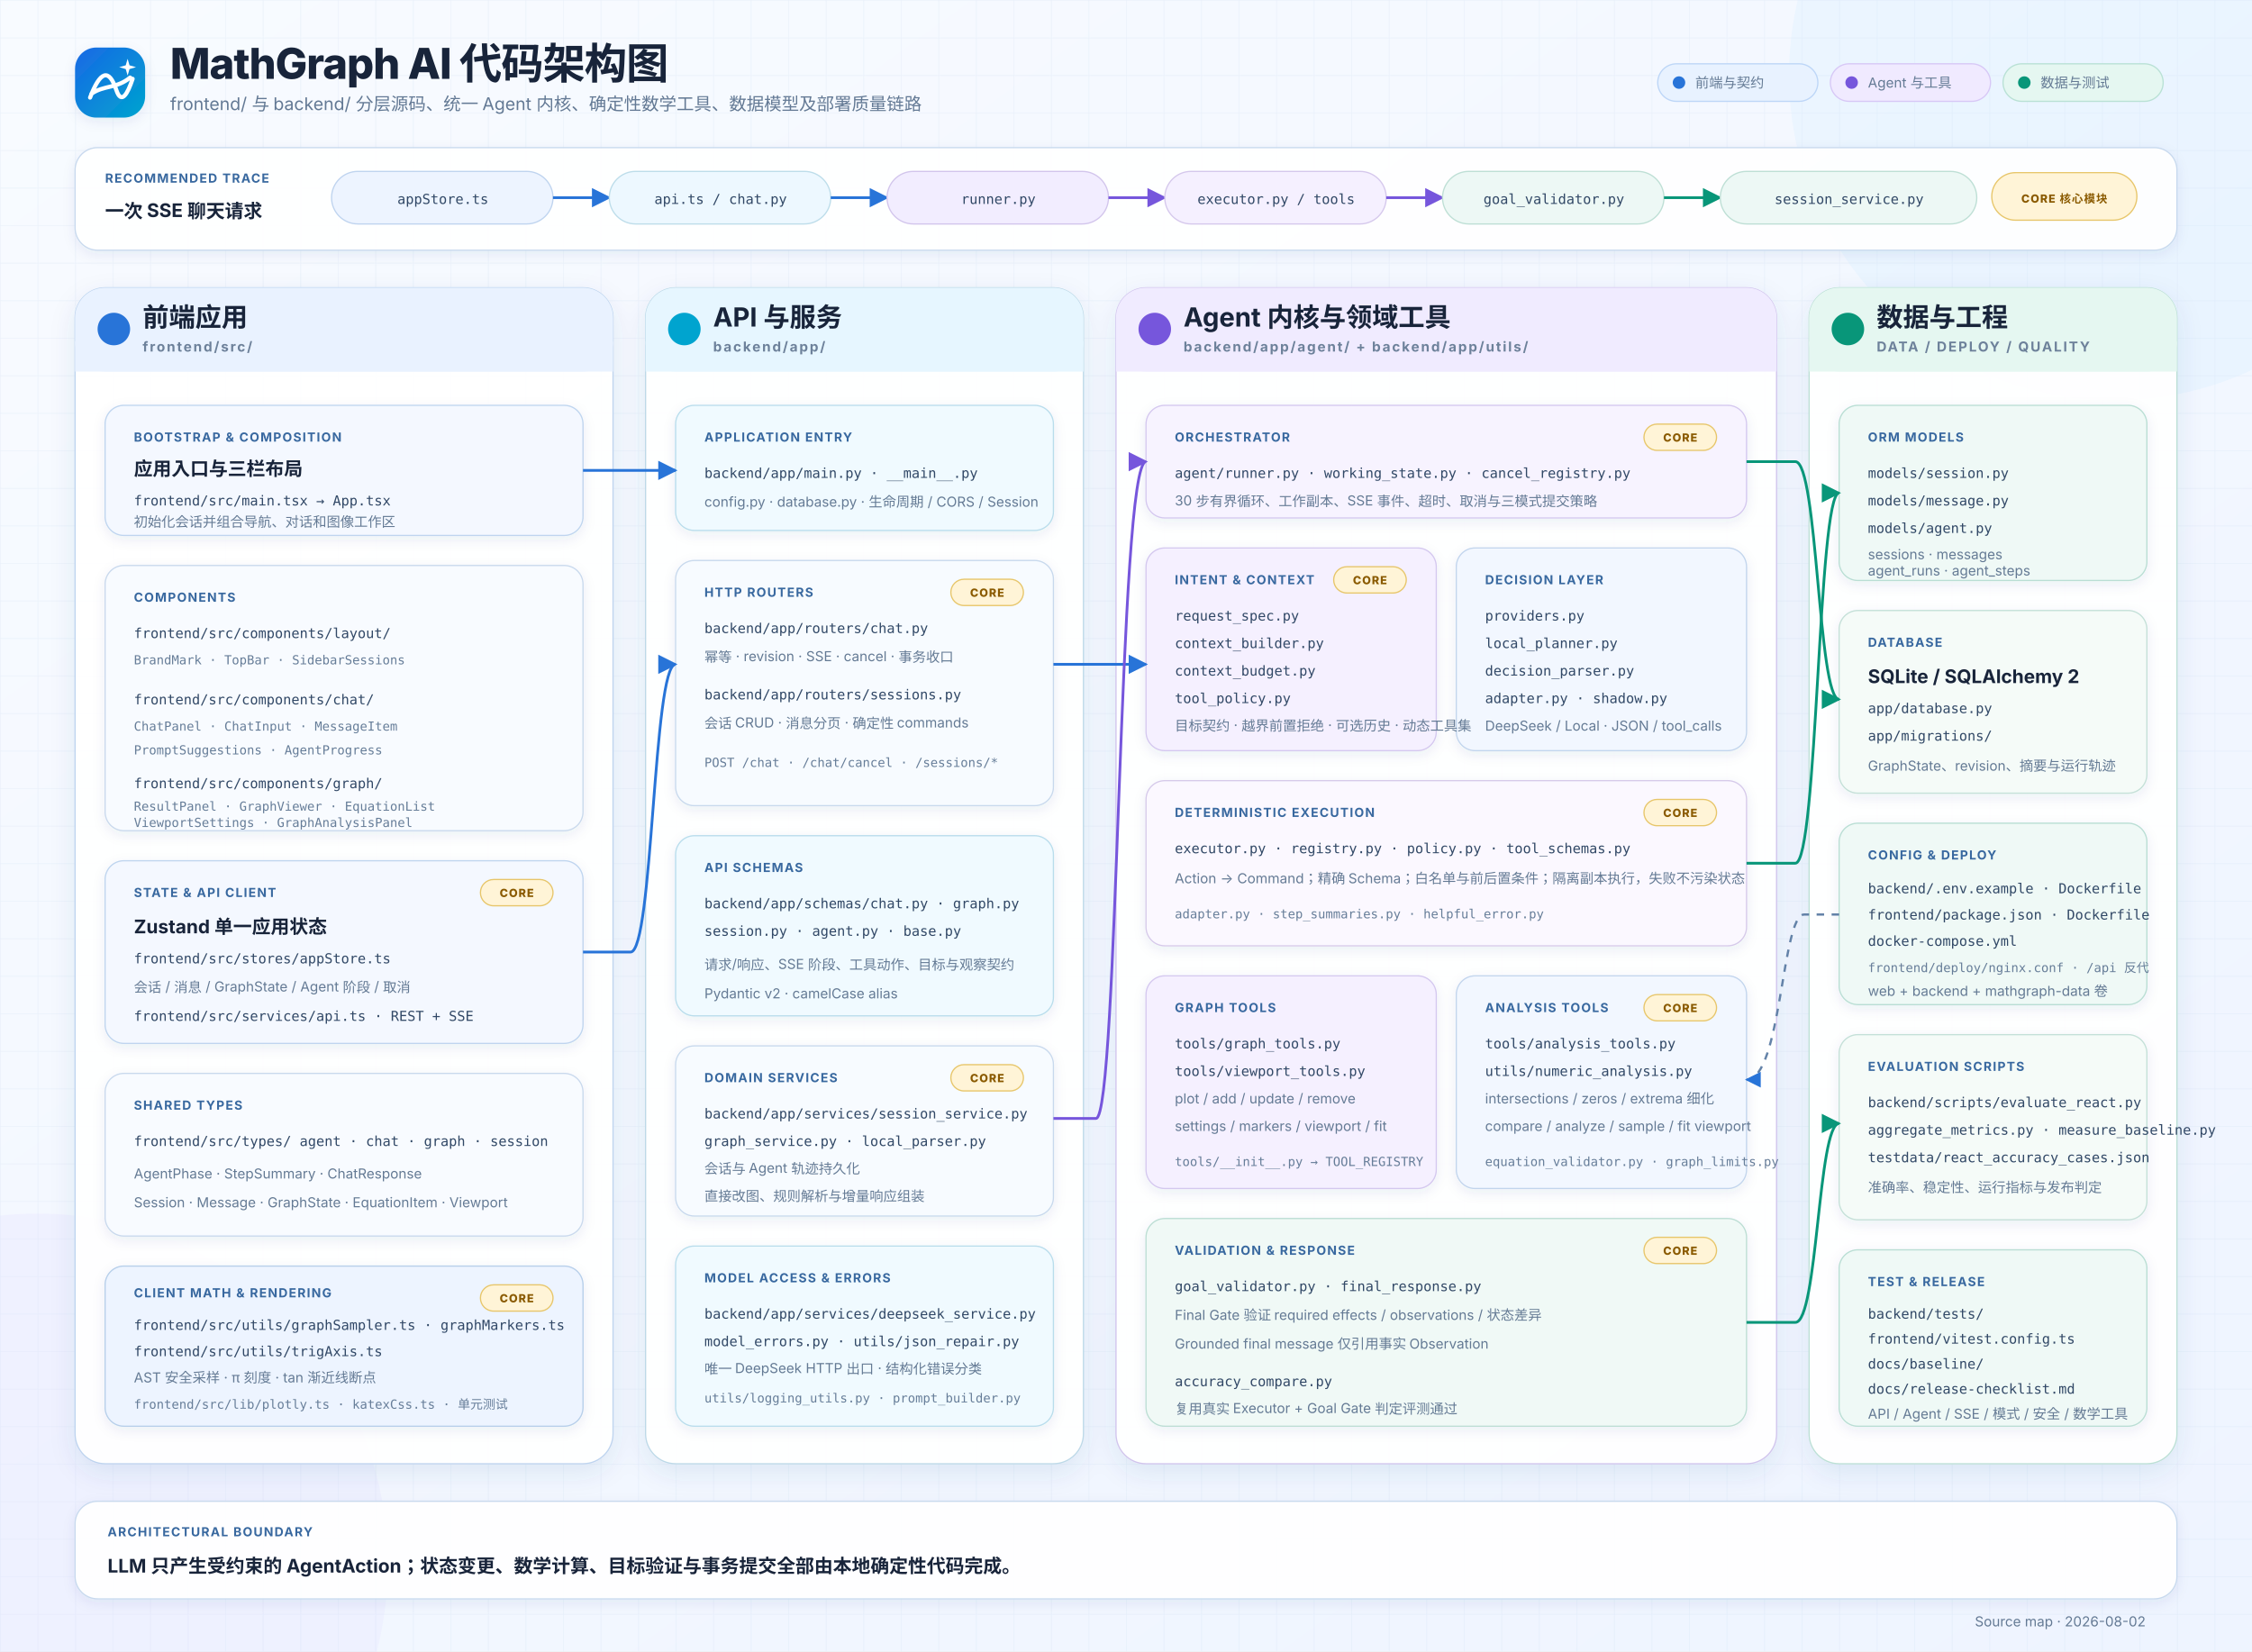
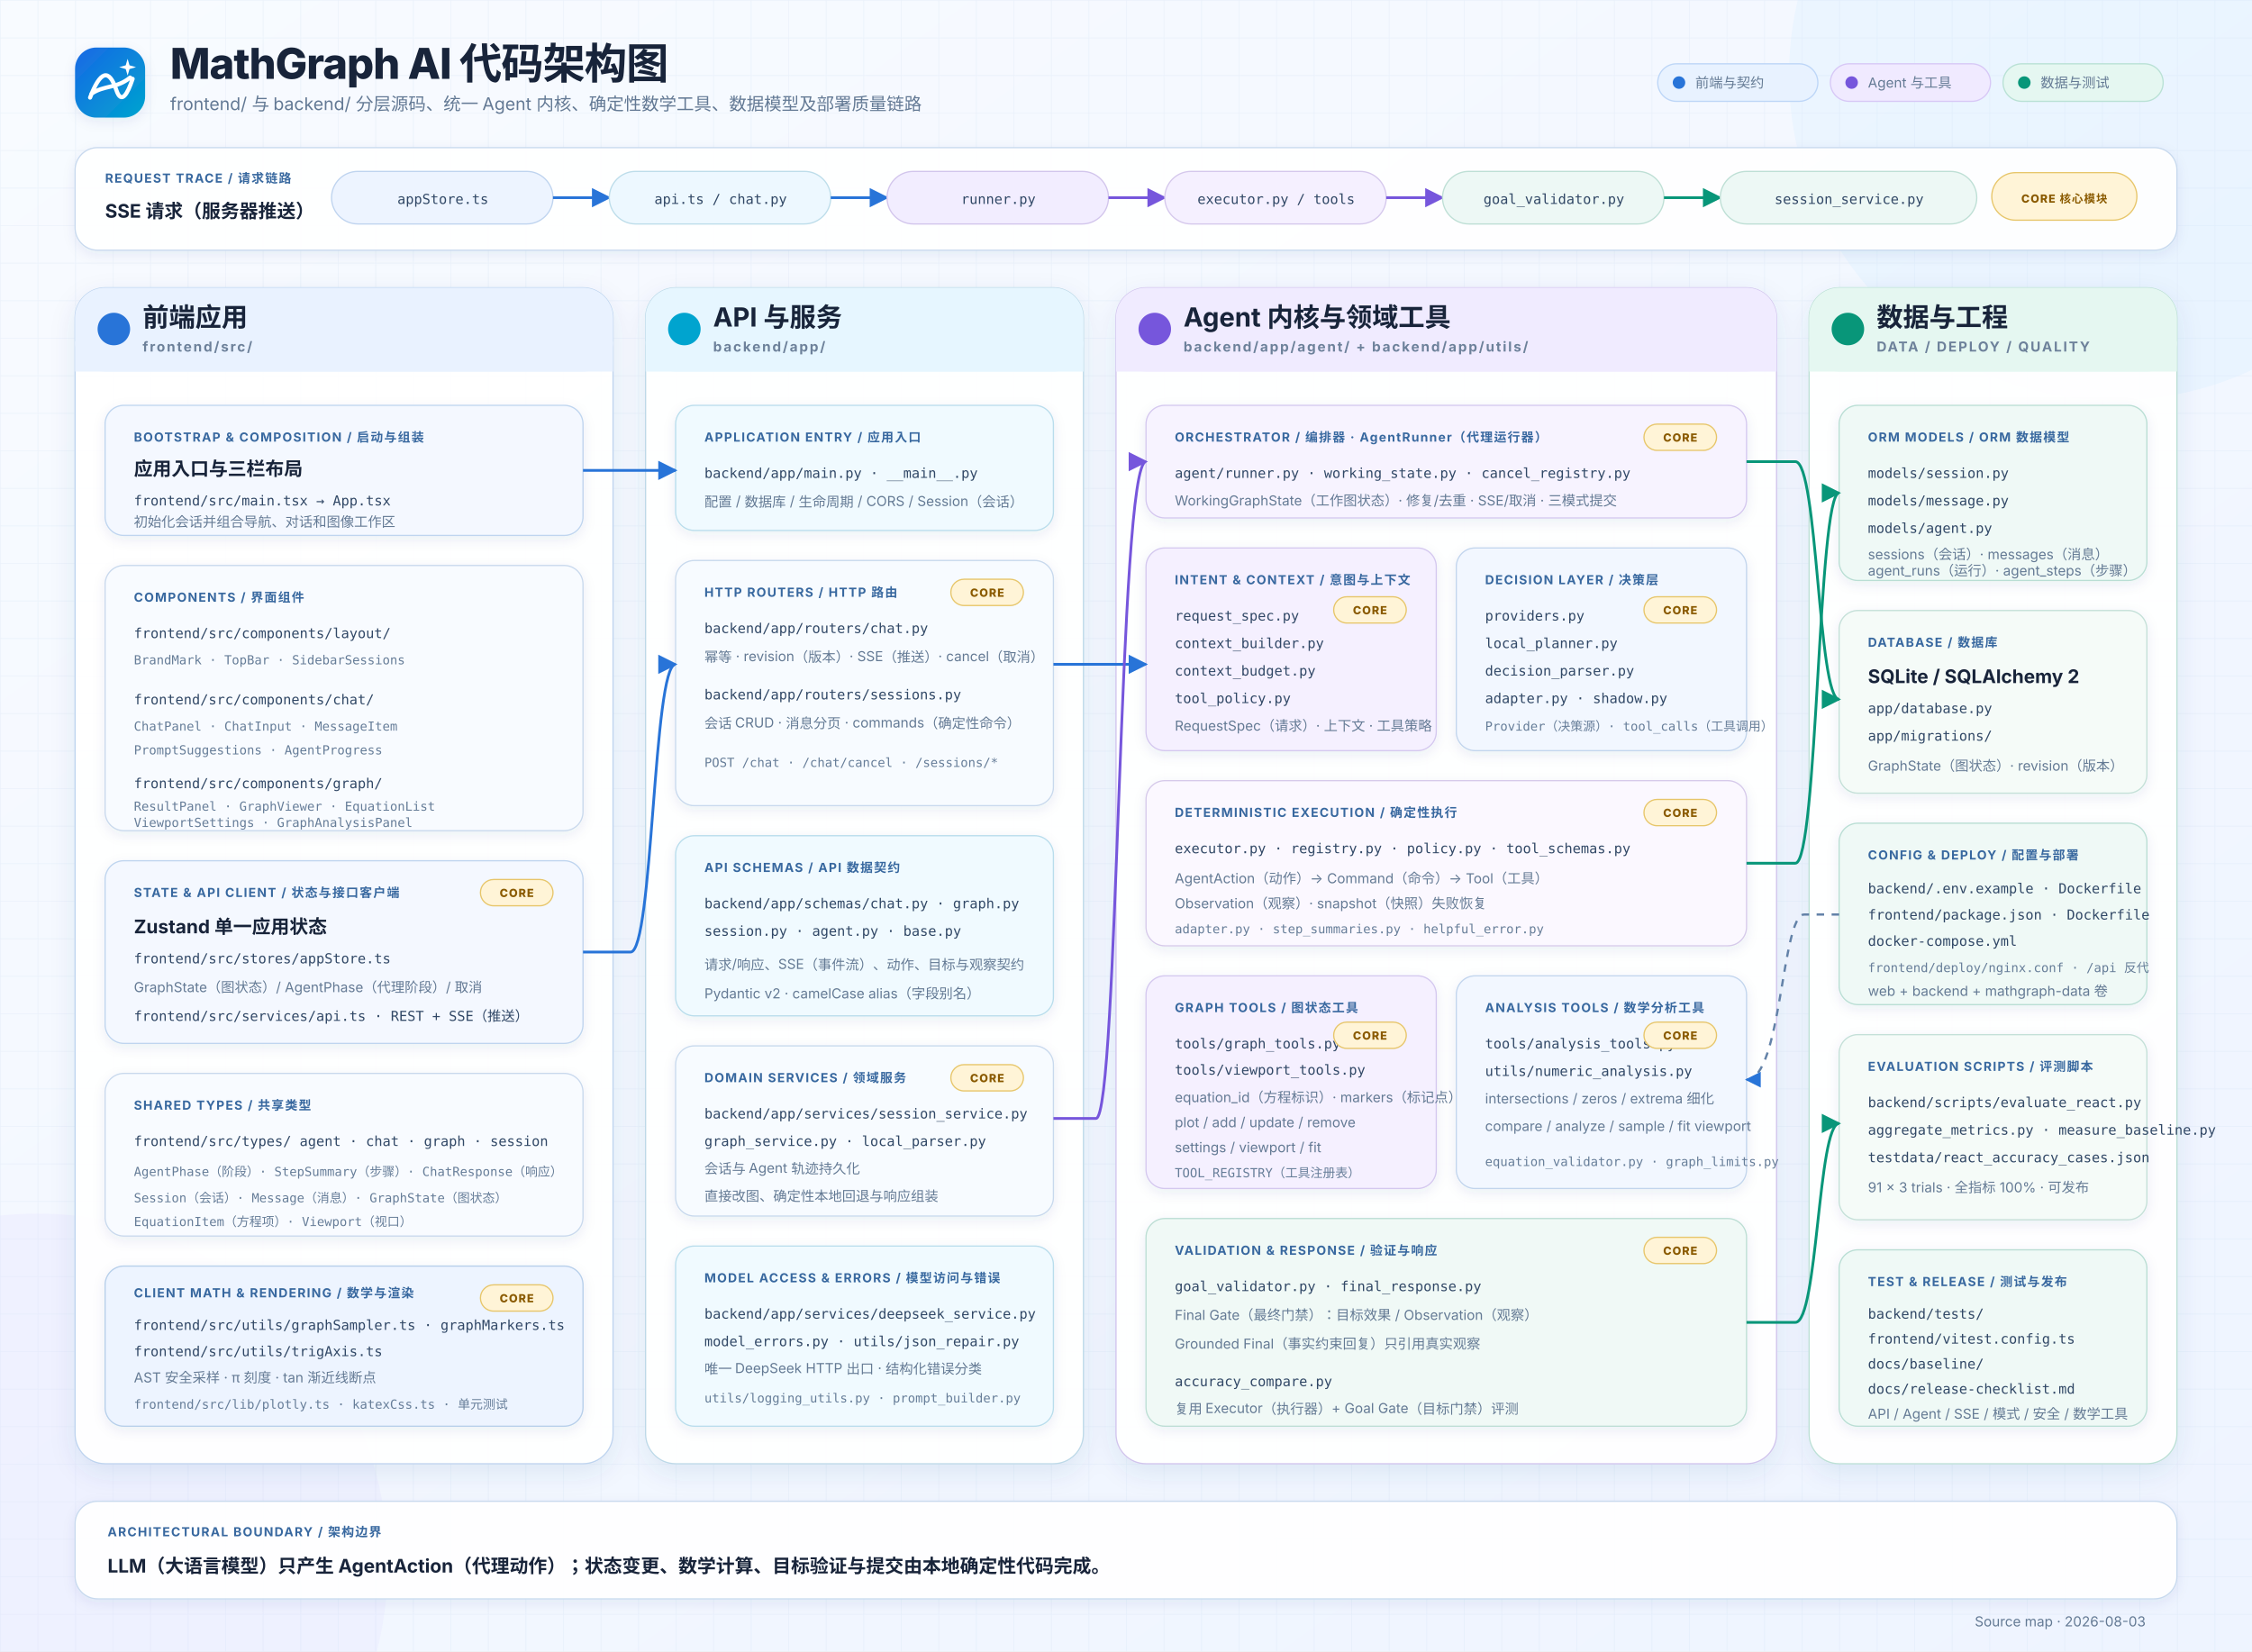
<svg xmlns="http://www.w3.org/2000/svg" width="1800" height="1320" viewBox="0 0 1800 1320" role="img" aria-labelledby="title desc">
  <defs>
    <linearGradient id="bg" x1="0" y1="0" x2="1" y2="1">
      <stop offset="0" stop-color="#f8fbff" />
      <stop offset="1" stop-color="#eef4ff" />
    </linearGradient>
    <linearGradient id="brand" x1="0" y1="0" x2="1" y2="1">
      <stop offset="0" stop-color="#1768e5" />
      <stop offset="1" stop-color="#00a4cf" />
    </linearGradient>
    <linearGradient id="purple" x1="0" y1="0" x2="1" y2="1">
      <stop offset="0" stop-color="#6847dc" />
      <stop offset="1" stop-color="#9b57e9" />
    </linearGradient>
    <pattern id="grid" width="30" height="30" patternUnits="userSpaceOnUse">
      <path d="M30 0H0V30" fill="none" stroke="#79a5dc" stroke-opacity=".09" />
    </pattern>
    <filter id="shadow" x="-20%" y="-20%" width="140%" height="140%">
      <feDropShadow dx="0" dy="7" stdDeviation="10" flood-color="#194a87" flood-opacity=".10" />
    </filter>
    <filter id="soft" x="-20%" y="-20%" width="140%" height="140%">
      <feDropShadow dx="0" dy="3" stdDeviation="5" flood-color="#194a87" flood-opacity=".08" />
    </filter>
    <marker id="arrowB" viewBox="0 0 10 10" refX="9" refY="5" markerWidth="7" markerHeight="7" orient="auto">
      <path d="M0 0 10 5 0 10Z" fill="#2874d8" />
    </marker>
    <marker id="arrowP" viewBox="0 0 10 10" refX="9" refY="5" markerWidth="7" markerHeight="7" orient="auto">
      <path d="M0 0 10 5 0 10Z" fill="#7656dc" />
    </marker>
    <marker id="arrowG" viewBox="0 0 10 10" refX="9" refY="5" markerWidth="7" markerHeight="7" orient="auto">
      <path d="M0 0 10 5 0 10Z" fill="#089679" />
    </marker>
    <style>
      text { font-family: Inter, "PingFang SC", "Microsoft YaHei", sans-serif; fill:#18243a; }
      .title { font-size:34px; font-weight:760; letter-spacing:-.02em; }
      .subtitle { font-size:14px; fill:#637994; }
      .panel { font-size:21px; font-weight:750; }
      .panel-en { font-size:11px; font-weight:700; letter-spacing:.12em; fill:#6d819a; }
      .node { font-size:15px; font-weight:730; }
      .file { font:500 11px "JetBrains Mono", Consolas, monospace; fill:#314866; }
      .file-small { font:500 10px "JetBrains Mono", Consolas, monospace; fill:#667d98; }
      .body { font-size:11px; fill:#647a94; }
      .caps { font-size:10px; font-weight:750; letter-spacing:.09em; fill:#38689f; }
      .core-tag { font-size:9px; font-weight:800; letter-spacing:.08em; fill:#8a5a00; }
      .white { fill:#fff; }
      .flow { fill:none; stroke:#2874d8; stroke-width:2.2; marker-end:url(#arrowB); }
      .flow-ai { fill:none; stroke:#7656dc; stroke-width:2.2; marker-end:url(#arrowP); }
      .flow-data { fill:none; stroke:#089679; stroke-width:2.2; marker-end:url(#arrowG); }
      .dash { fill:none; stroke:#6382a8; stroke-width:1.8; stroke-dasharray:6 6; marker-end:url(#arrowB); }
    </style>
  </defs>
  <rect width="1800" height="1320" fill="url(#bg)" />
  <rect width="1800" height="1320" fill="url(#grid)" />
  <circle cx="1690" cy="60" r="260" fill="#cce9ff" opacity=".24" />
  <circle cx="30" cy="1250" r="280" fill="#ded8ff" opacity=".20" />
  <g transform="translate(60 38)">
    <rect width="56" height="56" rx="17" fill="url(#brand)" filter="url(#soft)" />
    <path d="M12 40c8-21 15-24 21-6 4 12 9 3 13-9M13 37c10-7 20-4 31-13" fill="none" stroke="#fff" stroke-width="3.3" stroke-linecap="round" />
    <path d="m42 9 1.5 5.2 5.2 1.5-5.2 1.5-1.5 5.2-1.5-5.2-5.2-1.5 5.2-1.5z" fill="#fff" />
    <text x="76" y="25" class="title">MathGraph AI 代码架构图</text>
    <text x="76" y="50" class="subtitle">frontend/ 与 backend/ 分层源码、统一 Agent 内核、确定性数学工具、数据模型及部署质量链路</text>
  </g>
  <g transform="translate(1325 51)">
    <rect width="128" height="30" rx="15" fill="#e8f2ff" stroke="#bdd6f7" />
    <circle cx="17" cy="15" r="5" fill="#2874d8" />
    <text x="30" y="19" class="body">前端与契约</text>
    <rect x="138" width="128" height="30" rx="15" fill="#f0eaff" stroke="#d7c8f6" />
    <circle cx="155" cy="15" r="5" fill="#7656dc" />
    <text x="168" y="19" class="body">Agent 与工具</text>
    <rect x="276" width="128" height="30" rx="15" fill="#e5f7f1" stroke="#b9e1d5" />
    <circle cx="293" cy="15" r="5" fill="#089679" />
    <text x="306" y="19" class="body">数据与测试</text>
  </g>
  <g filter="url(#soft)">
    <rect x="60" y="118" width="1680" height="82" rx="18" fill="#fff" fill-opacity=".92" stroke="#c8d9ee" />
  </g>
-   <text x="84" y="146" class="caps">RECOMMENDED TRACE</text>
-   <text x="84" y="174" class="node">一次 SSE 聊天请求</text>
+   <text x="84" y="146" class="caps">REQUEST TRACE / 请求链路</text>
+   <text x="84" y="174" class="node">SSE 请求（服务器推送）</text>
  <g transform="translate(265 137)">
    <rect width="177" height="42" rx="21" fill="#edf4ff" stroke="#bfd4ef" />
    <text x="89" y="26" text-anchor="middle" class="file">appStore.ts</text>
    <path d="M177 21h45" class="flow" />
    <rect x="222" width="177" height="42" rx="21" fill="#edf8ff" stroke="#bdddea" />
    <text x="311" y="26" text-anchor="middle" class="file">api.ts / chat.py</text>
    <path d="M399 21h45" class="flow" />
    <rect x="444" width="177" height="42" rx="21" fill="#f2edff" stroke="#d2c5ec" />
    <text x="533" y="26" text-anchor="middle" class="file">runner.py</text>
    <path d="M621 21h45" class="flow-ai" />
    <rect x="666" width="177" height="42" rx="21" fill="#f5f0ff" stroke="#d5c8ec" />
    <text x="755" y="26" text-anchor="middle" class="file">executor.py / tools</text>
    <path d="M843 21h45" class="flow-ai" />
    <rect x="888" width="177" height="42" rx="21" fill="#edf8f5" stroke="#bedfd5" />
    <text x="977" y="26" text-anchor="middle" class="file">goal_validator.py</text>
    <path d="M1065 21h45" class="flow-data" />
    <rect x="1110" width="205" height="42" rx="21" fill="#edf8f5" stroke="#bedfd5" />
    <text x="1213" y="26" text-anchor="middle" class="file">session_service.py</text>
  </g>
  <g transform="translate(1592 138)">
    <rect width="116" height="38" rx="19" fill="#fff4d7" stroke="#e7c66b" />
    <text x="58" y="24" text-anchor="middle" class="core-tag">CORE 核心模块</text>
  </g>
  <g filter="url(#shadow)">
    <rect x="60" y="230" width="430" height="940" rx="24" fill="#fff" fill-opacity=".94" stroke="#bed4ef" />
    <rect x="516" y="230" width="350" height="940" rx="24" fill="#fff" fill-opacity=".94" stroke="#bdd9e8" />
    <rect x="892" y="230" width="528" height="940" rx="24" fill="#fff" fill-opacity=".94" stroke="#d1c5ed" />
    <rect x="1446" y="230" width="294" height="940" rx="24" fill="#fff" fill-opacity=".94" stroke="#bce0d6" />
  </g>
  <rect x="60" y="230" width="430" height="67" rx="24" fill="#e9f2ff" />
  <rect x="60" y="273" width="430" height="24" fill="#e9f2ff" />
  <rect x="516" y="230" width="350" height="67" rx="24" fill="#e6f6ff" />
  <rect x="516" y="273" width="350" height="24" fill="#e6f6ff" />
  <rect x="892" y="230" width="528" height="67" rx="24" fill="#f0ebff" />
  <rect x="892" y="273" width="528" height="24" fill="#f0ebff" />
  <rect x="1446" y="230" width="294" height="67" rx="24" fill="#e5f7f1" />
  <rect x="1446" y="273" width="294" height="24" fill="#e5f7f1" />
  <circle cx="91" cy="263" r="13" fill="#2874d8" />
  <text x="114" y="261" class="panel">前端应用</text>
  <text x="114" y="281" class="panel-en">frontend/src/</text>
  <circle cx="547" cy="263" r="13" fill="#00a4cf" />
  <text x="570" y="261" class="panel">API 与服务</text>
  <text x="570" y="281" class="panel-en">backend/app/</text>
  <circle cx="923" cy="263" r="13" fill="#7656dc" />
  <text x="946" y="261" class="panel">Agent 内核与领域工具</text>
  <text x="946" y="281" class="panel-en">backend/app/agent/ + backend/app/utils/</text>
  <circle cx="1477" cy="263" r="13" fill="#089679" />
  <text x="1500" y="261" class="panel">数据与工程</text>
  <text x="1500" y="281" class="panel-en">DATA / DEPLOY / QUALITY</text>
  <g filter="url(#soft)">
    <rect x="84" y="324" width="382" height="104" rx="15" fill="#f4f8ff" stroke="#bfd5ef" />
    <rect x="84" y="452" width="382" height="212" rx="15" fill="#f8fbff" stroke="#c9d9ed" />
    <rect x="84" y="688" width="382" height="146" rx="15" fill="#f4f8ff" stroke="#bfd5ef" />
    <rect x="84" y="858" width="382" height="130" rx="15" fill="#f8fbff" stroke="#c9d9ed" />
    <rect x="84" y="1012" width="382" height="128" rx="15" fill="#edf4ff" stroke="#b7cfea" />
  </g>
-   <text x="107" y="353" class="caps">BOOTSTRAP &amp; COMPOSITION</text>
+   <text x="107" y="353" class="caps">BOOTSTRAP &amp; COMPOSITION / 启动与组装</text>
  <text x="107" y="380" class="node">应用入口与三栏布局</text>
  <text x="107" y="404" class="file">frontend/src/main.tsx → App.tsx</text>
  <text x="107" y="421" class="body">初始化会话并组合导航、对话和图像工作区</text>
-   <text x="107" y="481" class="caps">COMPONENTS</text>
+   <text x="107" y="481" class="caps">COMPONENTS / 界面组件</text>
  <text x="107" y="510" class="file">frontend/src/components/layout/</text>
  <text x="107" y="531" class="file-small">BrandMark · TopBar · SidebarSessions</text>
  <text x="107" y="563" class="file">frontend/src/components/chat/</text>
  <text x="107" y="584" class="file-small">ChatPanel · ChatInput · MessageItem</text>
  <text x="107" y="603" class="file-small">PromptSuggestions · AgentProgress</text>
  <text x="107" y="630" class="file">frontend/src/components/graph/</text>
  <text x="107" y="648" class="file-small">ResultPanel · GraphViewer · EquationList</text>
  <text x="107" y="661" class="file-small">ViewportSettings · GraphAnalysisPanel</text>
-   <text x="107" y="717" class="caps">STATE &amp; API CLIENT</text>
+   <text x="107" y="717" class="caps">STATE &amp; API CLIENT / 状态与接口客户端</text>
  <text x="107" y="746" class="node">Zustand 单一应用状态</text>
  <text x="107" y="770" class="file">frontend/src/stores/appStore.ts</text>
-   <text x="107" y="793" class="body">会话 / 消息 / GraphState / Agent 阶段 / 取消</text>
-   <text x="107" y="816" class="file">frontend/src/services/api.ts · REST + SSE</text>
+   <text x="107" y="793" class="body">GraphState（图状态）/ AgentPhase（代理阶段）/ 取消</text>
+   <text x="107" y="816" class="file">frontend/src/services/api.ts · REST + SSE（推送）</text>
  <g transform="translate(384 703)">
    <rect width="58" height="21" rx="10.5" fill="#fff4d7" stroke="#e7c66b" />
    <text x="29" y="14" text-anchor="middle" class="core-tag">CORE</text>
  </g>
-   <text x="107" y="887" class="caps">SHARED TYPES</text>
+   <text x="107" y="887" class="caps">SHARED TYPES / 共享类型</text>
  <text x="107" y="916" class="file">frontend/src/types/ agent · chat · graph · session</text>
-   <text x="107" y="942" class="body">AgentPhase · StepSummary · ChatResponse</text>
-   <text x="107" y="965" class="body">Session · Message · GraphState · EquationItem · Viewport</text>
-   <text x="107" y="1037" class="caps">CLIENT MATH &amp; RENDERING</text>
+   <text x="107" y="940" class="file-small">AgentPhase（阶段）· StepSummary（步骤）· ChatResponse（响应）</text>
+   <text x="107" y="961" class="file-small">Session（会话）· Message（消息）· GraphState（图状态）</text>
+   <text x="107" y="980" class="file-small">EquationItem（方程项）· Viewport（视口）</text>
+   <text x="107" y="1037" class="caps">CLIENT MATH &amp; RENDERING / 数学与渲染</text>
  <text x="107" y="1063" class="file">frontend/src/utils/graphSampler.ts · graphMarkers.ts</text>
  <text x="107" y="1084" class="file">frontend/src/utils/trigAxis.ts</text>
  <text x="107" y="1105" class="body">AST 安全采样 · π 刻度 · tan 渐近线断点</text>
  <text x="107" y="1126" class="file-small">frontend/src/lib/plotly.ts · katexCss.ts · 单元测试</text>
  <g transform="translate(384 1027)">
    <rect width="58" height="21" rx="10.5" fill="#fff4d7" stroke="#e7c66b" />
    <text x="29" y="14" text-anchor="middle" class="core-tag">CORE</text>
  </g>
  <g filter="url(#soft)">
    <rect x="540" y="324" width="302" height="100" rx="15" fill="#f0faff" stroke="#b9ddec" />
    <rect x="540" y="448" width="302" height="196" rx="15" fill="#f7fbff" stroke="#c8d9ed" />
    <rect x="540" y="668" width="302" height="144" rx="15" fill="#f0faff" stroke="#b9ddec" />
    <rect x="540" y="836" width="302" height="136" rx="15" fill="#f7fbff" stroke="#c8d9ed" />
    <rect x="540" y="996" width="302" height="144" rx="15" fill="#f0faff" stroke="#b9ddec" />
  </g>
-   <text x="563" y="353" class="caps">APPLICATION ENTRY</text>
+   <text x="563" y="353" class="caps">APPLICATION ENTRY / 应用入口</text>
  <text x="563" y="382" class="file">backend/app/main.py · __main__.py</text>
-   <text x="563" y="405" class="body">config.py · database.py · 生命周期 / CORS / Session</text>
-   <text x="563" y="477" class="caps">HTTP ROUTERS</text>
+   <text x="563" y="405" class="body">配置 / 数据库 / 生命周期 / CORS / Session（会话）</text>
+   <text x="563" y="477" class="caps">HTTP ROUTERS / HTTP 路由</text>
  <text x="563" y="506" class="file">backend/app/routers/chat.py</text>
-   <text x="563" y="529" class="body">幂等 · revision · SSE · cancel · 事务收口</text>
+   <text x="563" y="529" class="body">幂等 · revision（版本）· SSE（推送）· cancel（取消）</text>
  <text x="563" y="559" class="file">backend/app/routers/sessions.py</text>
-   <text x="563" y="582" class="body">会话 CRUD · 消息分页 · 确定性 commands</text>
+   <text x="563" y="582" class="body">会话 CRUD · 消息分页 · commands（确定性命令）</text>
  <text x="563" y="613" class="file-small">POST /chat · /chat/cancel · /sessions/*</text>
  <g transform="translate(760 463)">
    <rect width="58" height="21" rx="10.5" fill="#fff4d7" stroke="#e7c66b" />
    <text x="29" y="14" text-anchor="middle" class="core-tag">CORE</text>
  </g>
-   <text x="563" y="697" class="caps">API SCHEMAS</text>
+   <text x="563" y="697" class="caps">API SCHEMAS / API 数据契约</text>
  <text x="563" y="726" class="file">backend/app/schemas/chat.py · graph.py</text>
  <text x="563" y="748" class="file">session.py · agent.py · base.py</text>
-   <text x="563" y="775" class="body">请求/响应、SSE 阶段、工具动作、目标与观察契约</text>
-   <text x="563" y="798" class="body">Pydantic v2 · camelCase alias</text>
-   <text x="563" y="865" class="caps">DOMAIN SERVICES</text>
+   <text x="563" y="775" class="body">请求/响应、SSE（事件流）、动作、目标与观察契约</text>
+   <text x="563" y="798" class="body">Pydantic v2 · camelCase alias（字段别名）</text>
+   <text x="563" y="865" class="caps">DOMAIN SERVICES / 领域服务</text>
  <text x="563" y="894" class="file">backend/app/services/session_service.py</text>
  <text x="563" y="916" class="file">graph_service.py · local_parser.py</text>
  <text x="563" y="938" class="body">会话与 Agent 轨迹持久化</text>
-   <text x="563" y="960" class="body">直接改图、规则解析与增量响应组装</text>
+   <text x="563" y="960" class="body">直接改图、确定性本地回退与响应组装</text>
  <g transform="translate(760 851)">
    <rect width="58" height="21" rx="10.5" fill="#fff4d7" stroke="#e7c66b" />
    <text x="29" y="14" text-anchor="middle" class="core-tag">CORE</text>
  </g>
-   <text x="563" y="1025" class="caps">MODEL ACCESS &amp; ERRORS</text>
+   <text x="563" y="1025" class="caps">MODEL ACCESS &amp; ERRORS / 模型访问与错误</text>
  <text x="563" y="1054" class="file">backend/app/services/deepseek_service.py</text>
  <text x="563" y="1076" class="file">model_errors.py · utils/json_repair.py</text>
  <text x="563" y="1098" class="body">唯一 DeepSeek HTTP 出口 · 结构化错误分类</text>
  <text x="563" y="1121" class="file-small">utils/logging_utils.py · prompt_builder.py</text>
  <g filter="url(#soft)">
    <rect x="916" y="324" width="480" height="90" rx="15" fill="#f7f3ff" stroke="#d4c8ef" />
    <rect x="916" y="438" width="232" height="162" rx="15" fill="#f5f0ff" stroke="#d4c8ef" />
    <rect x="1164" y="438" width="232" height="162" rx="15" fill="#f2f7ff" stroke="#c2d5ed" />
    <rect x="916" y="624" width="480" height="132" rx="15" fill="#fbf8ff" stroke="#d6caea" />
    <rect x="916" y="780" width="232" height="170" rx="15" fill="#f5f0ff" stroke="#d4c8ef" />
    <rect x="1164" y="780" width="232" height="170" rx="15" fill="#f2f7ff" stroke="#c2d5ed" />
    <rect x="916" y="974" width="480" height="166" rx="15" fill="#f0f9f6" stroke="#bcded4" />
  </g>
-   <text x="939" y="353" class="caps">ORCHESTRATOR</text>
+   <text x="939" y="353" class="caps">ORCHESTRATOR / 编排器 · AgentRunner（代理运行器）</text>
  <text x="939" y="382" class="file">agent/runner.py · working_state.py · cancel_registry.py</text>
-   <text x="939" y="404" class="body">30 步有界循环、工作副本、SSE 事件、超时、取消与三模式提交策略</text>
+   <text x="939" y="404" class="body">WorkingGraphState（工作图状态）· 修复/去重 · SSE/取消 · 三模式提交</text>
  <g transform="translate(1314 339)">
    <rect width="58" height="21" rx="10.5" fill="#fff4d7" stroke="#e7c66b" />
    <text x="29" y="14" text-anchor="middle" class="core-tag">CORE</text>
  </g>
-   <text x="939" y="467" class="caps">INTENT &amp; CONTEXT</text>
+   <text x="939" y="467" class="caps">INTENT &amp; CONTEXT / 意图与上下文</text>
  <text x="939" y="496" class="file">request_spec.py</text>
  <text x="939" y="518" class="file">context_builder.py</text>
  <text x="939" y="540" class="file">context_budget.py</text>
  <text x="939" y="562" class="file">tool_policy.py</text>
-   <text x="939" y="584" class="body">目标契约 · 越界前置拒绝 · 可选历史 · 动态工具集</text>
-   <g transform="translate(1066 453)">
-     <rect width="58" height="21" rx="10.5" fill="#fff4d7" stroke="#e7c66b" />
-     <text x="29" y="14" text-anchor="middle" class="core-tag">CORE</text>
-   </g>
-   <text x="1187" y="467" class="caps">DECISION LAYER</text>
+   <text x="939" y="584" class="body">RequestSpec（请求）· 上下文 · 工具策略</text>
+   <g transform="translate(1066 477)">
+     <rect width="58" height="21" rx="10.5" fill="#fff4d7" stroke="#e7c66b" />
+     <text x="29" y="14" text-anchor="middle" class="core-tag">CORE</text>
+   </g>
+   <text x="1187" y="467" class="caps">DECISION LAYER / 决策层</text>
  <text x="1187" y="496" class="file">providers.py</text>
  <text x="1187" y="518" class="file">local_planner.py</text>
  <text x="1187" y="540" class="file">decision_parser.py</text>
  <text x="1187" y="562" class="file">adapter.py · shadow.py</text>
-   <text x="1187" y="584" class="body">DeepSeek / Local · JSON / tool_calls</text>
-   <text x="939" y="653" class="caps">DETERMINISTIC EXECUTION</text>
+   <text x="1187" y="584" class="file-small">Provider（决策源）· tool_calls（工具调用）</text>
+   <g transform="translate(1314 477)">
+     <rect width="58" height="21" rx="10.5" fill="#fff4d7" stroke="#e7c66b" />
+     <text x="29" y="14" text-anchor="middle" class="core-tag">CORE</text>
+   </g>
+   <text x="939" y="653" class="caps">DETERMINISTIC EXECUTION / 确定性执行</text>
  <text x="939" y="682" class="file">executor.py · registry.py · policy.py · tool_schemas.py</text>
-   <text x="939" y="706" class="body">Action → Command；精确 Schema；白名单与前后置条件；隔离副本执行，失败不污染状态</text>
-   <text x="939" y="734" class="file-small">adapter.py · step_summaries.py · helpful_error.py</text>
+   <text x="939" y="706" class="body">AgentAction（动作）→ Command（命令）→ Tool（工具）</text>
+   <text x="939" y="726" class="body">Observation（观察）· snapshot（快照）失败恢复</text>
+   <text x="939" y="746" class="file-small">adapter.py · step_summaries.py · helpful_error.py</text>
  <g transform="translate(1314 639)">
    <rect width="58" height="21" rx="10.5" fill="#fff4d7" stroke="#e7c66b" />
    <text x="29" y="14" text-anchor="middle" class="core-tag">CORE</text>
  </g>
-   <text x="939" y="809" class="caps">GRAPH TOOLS</text>
+   <text x="939" y="809" class="caps">GRAPH TOOLS / 图状态工具</text>
  <text x="939" y="838" class="file">tools/graph_tools.py</text>
-   <text x="939" y="860" class="file">tools/viewport_tools.py</text>
-   <text x="939" y="882" class="body">plot / add / update / remove</text>
-   <text x="939" y="904" class="body">settings / markers / viewport / fit</text>
-   <text x="939" y="932" class="file-small">tools/__init__.py → TOOL_REGISTRY</text>
-   <text x="1187" y="809" class="caps">ANALYSIS TOOLS</text>
+   <text x="939" y="859" class="file">tools/viewport_tools.py</text>
+   <text x="939" y="881" class="body">equation_id（方程标识）· markers（标记点）</text>
+   <text x="939" y="901" class="body">plot / add / update / remove</text>
+   <text x="939" y="921" class="body">settings / viewport / fit</text>
+   <text x="939" y="941" class="file-small">TOOL_REGISTRY（工具注册表）</text>
+   <g transform="translate(1066 817)">
+     <rect width="58" height="21" rx="10.5" fill="#fff4d7" stroke="#e7c66b" />
+     <text x="29" y="14" text-anchor="middle" class="core-tag">CORE</text>
+   </g>
+   <text x="1187" y="809" class="caps">ANALYSIS TOOLS / 数学分析工具</text>
  <text x="1187" y="838" class="file">tools/analysis_tools.py</text>
  <text x="1187" y="860" class="file">utils/numeric_analysis.py</text>
  <text x="1187" y="882" class="body">intersections / zeros / extrema 细化</text>
  <text x="1187" y="904" class="body">compare / analyze / sample / fit viewport</text>
  <text x="1187" y="932" class="file-small">equation_validator.py · graph_limits.py</text>
-   <g transform="translate(1314 795)">
-     <rect width="58" height="21" rx="10.5" fill="#fff4d7" stroke="#e7c66b" />
-     <text x="29" y="14" text-anchor="middle" class="core-tag">CORE</text>
-   </g>
-   <text x="939" y="1003" class="caps">VALIDATION &amp; RESPONSE</text>
+   <g transform="translate(1314 817)">
+     <rect width="58" height="21" rx="10.5" fill="#fff4d7" stroke="#e7c66b" />
+     <text x="29" y="14" text-anchor="middle" class="core-tag">CORE</text>
+   </g>
+   <text x="939" y="1003" class="caps">VALIDATION &amp; RESPONSE / 验证与响应</text>
  <text x="939" y="1032" class="file">goal_validator.py · final_response.py</text>
-   <text x="939" y="1055" class="body">Final Gate 验证 required effects / observations / 状态差异</text>
-   <text x="939" y="1078" class="body">Grounded final message 仅引用事实 Observation</text>
+   <text x="939" y="1055" class="body">Final Gate（最终门禁）：目标效果 / Observation（观察）</text>
+   <text x="939" y="1078" class="body">Grounded Final（事实约束回复）只引用真实观察</text>
  <text x="939" y="1108" class="file">accuracy_compare.py</text>
-   <text x="939" y="1130" class="body">复用真实 Executor + Goal Gate 判定评测通过</text>
+   <text x="939" y="1130" class="body">复用 Executor（执行器）+ Goal Gate（目标门禁）评测</text>
  <g transform="translate(1314 989)">
    <rect width="58" height="21" rx="10.5" fill="#fff4d7" stroke="#e7c66b" />
    <text x="29" y="14" text-anchor="middle" class="core-tag">CORE</text>
  </g>
  <g filter="url(#soft)">
    <rect x="1470" y="324" width="246" height="140" rx="15" fill="#eff9f6" stroke="#b9ded4" />
    <rect x="1470" y="488" width="246" height="146" rx="15" fill="#f5fbf8" stroke="#c4e0d8" />
    <rect x="1470" y="658" width="246" height="145" rx="15" fill="#eff9f6" stroke="#b9ded4" />
    <rect x="1470" y="827" width="246" height="148" rx="15" fill="#f5fbf8" stroke="#c4e0d8" />
    <rect x="1470" y="999" width="246" height="141" rx="15" fill="#eff9f6" stroke="#b9ded4" />
  </g>
-   <text x="1493" y="353" class="caps">ORM MODELS</text>
+   <text x="1493" y="353" class="caps">ORM MODELS / ORM 数据模型</text>
  <text x="1493" y="382" class="file">models/session.py</text>
  <text x="1493" y="404" class="file">models/message.py</text>
  <text x="1493" y="426" class="file">models/agent.py</text>
-   <text x="1493" y="447" class="body">sessions · messages</text>
-   <text x="1493" y="460" class="body">agent_runs · agent_steps</text>
-   <text x="1493" y="517" class="caps">DATABASE</text>
+   <text x="1493" y="447" class="body">sessions（会话）· messages（消息）</text>
+   <text x="1493" y="460" class="body">agent_runs（运行）· agent_steps（步骤）</text>
+   <text x="1493" y="517" class="caps">DATABASE / 数据库</text>
  <text x="1493" y="546" class="node">SQLite / SQLAlchemy 2</text>
  <text x="1493" y="570" class="file">app/database.py</text>
  <text x="1493" y="592" class="file">app/migrations/</text>
-   <text x="1493" y="616" class="body">GraphState、revision、摘要与运行轨迹</text>
-   <text x="1493" y="687" class="caps">CONFIG &amp; DEPLOY</text>
+   <text x="1493" y="616" class="body">GraphState（图状态）· revision（版本）</text>
+   <text x="1493" y="687" class="caps">CONFIG &amp; DEPLOY / 配置与部署</text>
  <text x="1493" y="714" class="file">backend/.env.example · Dockerfile</text>
  <text x="1493" y="735" class="file">frontend/package.json · Dockerfile</text>
  <text x="1493" y="756" class="file">docker-compose.yml</text>
  <text x="1493" y="777" class="file-small">frontend/deploy/nginx.conf · /api 反代</text>
  <text x="1493" y="796" class="body">web + backend + mathgraph-data 卷</text>
-   <text x="1493" y="856" class="caps">EVALUATION SCRIPTS</text>
+   <text x="1493" y="856" class="caps">EVALUATION SCRIPTS / 评测脚本</text>
  <text x="1493" y="885" class="file">backend/scripts/evaluate_react.py</text>
  <text x="1493" y="907" class="file">aggregate_metrics.py · measure_baseline.py</text>
  <text x="1493" y="929" class="file">testdata/react_accuracy_cases.json</text>
-   <text x="1493" y="953" class="body">准确率、稳定性、运行指标与发布判定</text>
-   <text x="1493" y="1028" class="caps">TEST &amp; RELEASE</text>
+   <text x="1493" y="953" class="body">91 × 3 trials · 全指标 100% · 可发布</text>
+   <text x="1493" y="1028" class="caps">TEST &amp; RELEASE / 测试与发布</text>
  <text x="1493" y="1054" class="file">backend/tests/</text>
  <text x="1493" y="1074" class="file">frontend/vitest.config.ts</text>
  <text x="1493" y="1094" class="file">docs/baseline/</text>
  <text x="1493" y="1114" class="file">docs/release-checklist.md</text>
  <text x="1493" y="1134" class="body">API / Agent / SSE / 模式 / 安全 / 数学工具</text>
  <path d="M466 376h74" class="flow" />
  <path d="M466 761h38c18 0 18-230 36-230" class="flow" />
  <path d="M842 531h74" class="flow" />
  <path d="M842 894h34c18 0 18-525 40-525" class="flow-ai" />
  <path d="M1396 369h39c18 0 18 190 35 190" class="flow-data" />
  <path d="M1396 690h39c18 0 18-296 35-296" class="flow-data" />
  <path d="M1396 1057h39c18 0 18-159 35-159" class="flow-data" />
  <path d="M1470 731h-28c-18 0-18 132-46 132" class="dash" />
  <g filter="url(#soft)">
    <rect x="60" y="1200" width="1680" height="78" rx="18" fill="#fff" fill-opacity=".92" stroke="#c8d9ee" />
  </g>
-   <text x="86" y="1228" class="caps">ARCHITECTURAL BOUNDARY</text>
-   <text x="86" y="1257" class="node">LLM 只产生受约束的 AgentAction；状态变更、数学计算、目标验证与事务提交全部由本地确定性代码完成。</text>
-   <text x="1715" y="1300" text-anchor="end" class="body">Source map · 2026-08-02</text>
+   <text x="86" y="1228" class="caps">ARCHITECTURAL BOUNDARY / 架构边界</text>
+   <text x="86" y="1257" class="node">LLM（大语言模型）只产生 AgentAction（代理动作）；状态变更、数学计算、目标验证与提交由本地确定性代码完成。</text>
+   <text x="1715" y="1300" text-anchor="end" class="body">Source map · 2026-08-03</text>
</svg>
